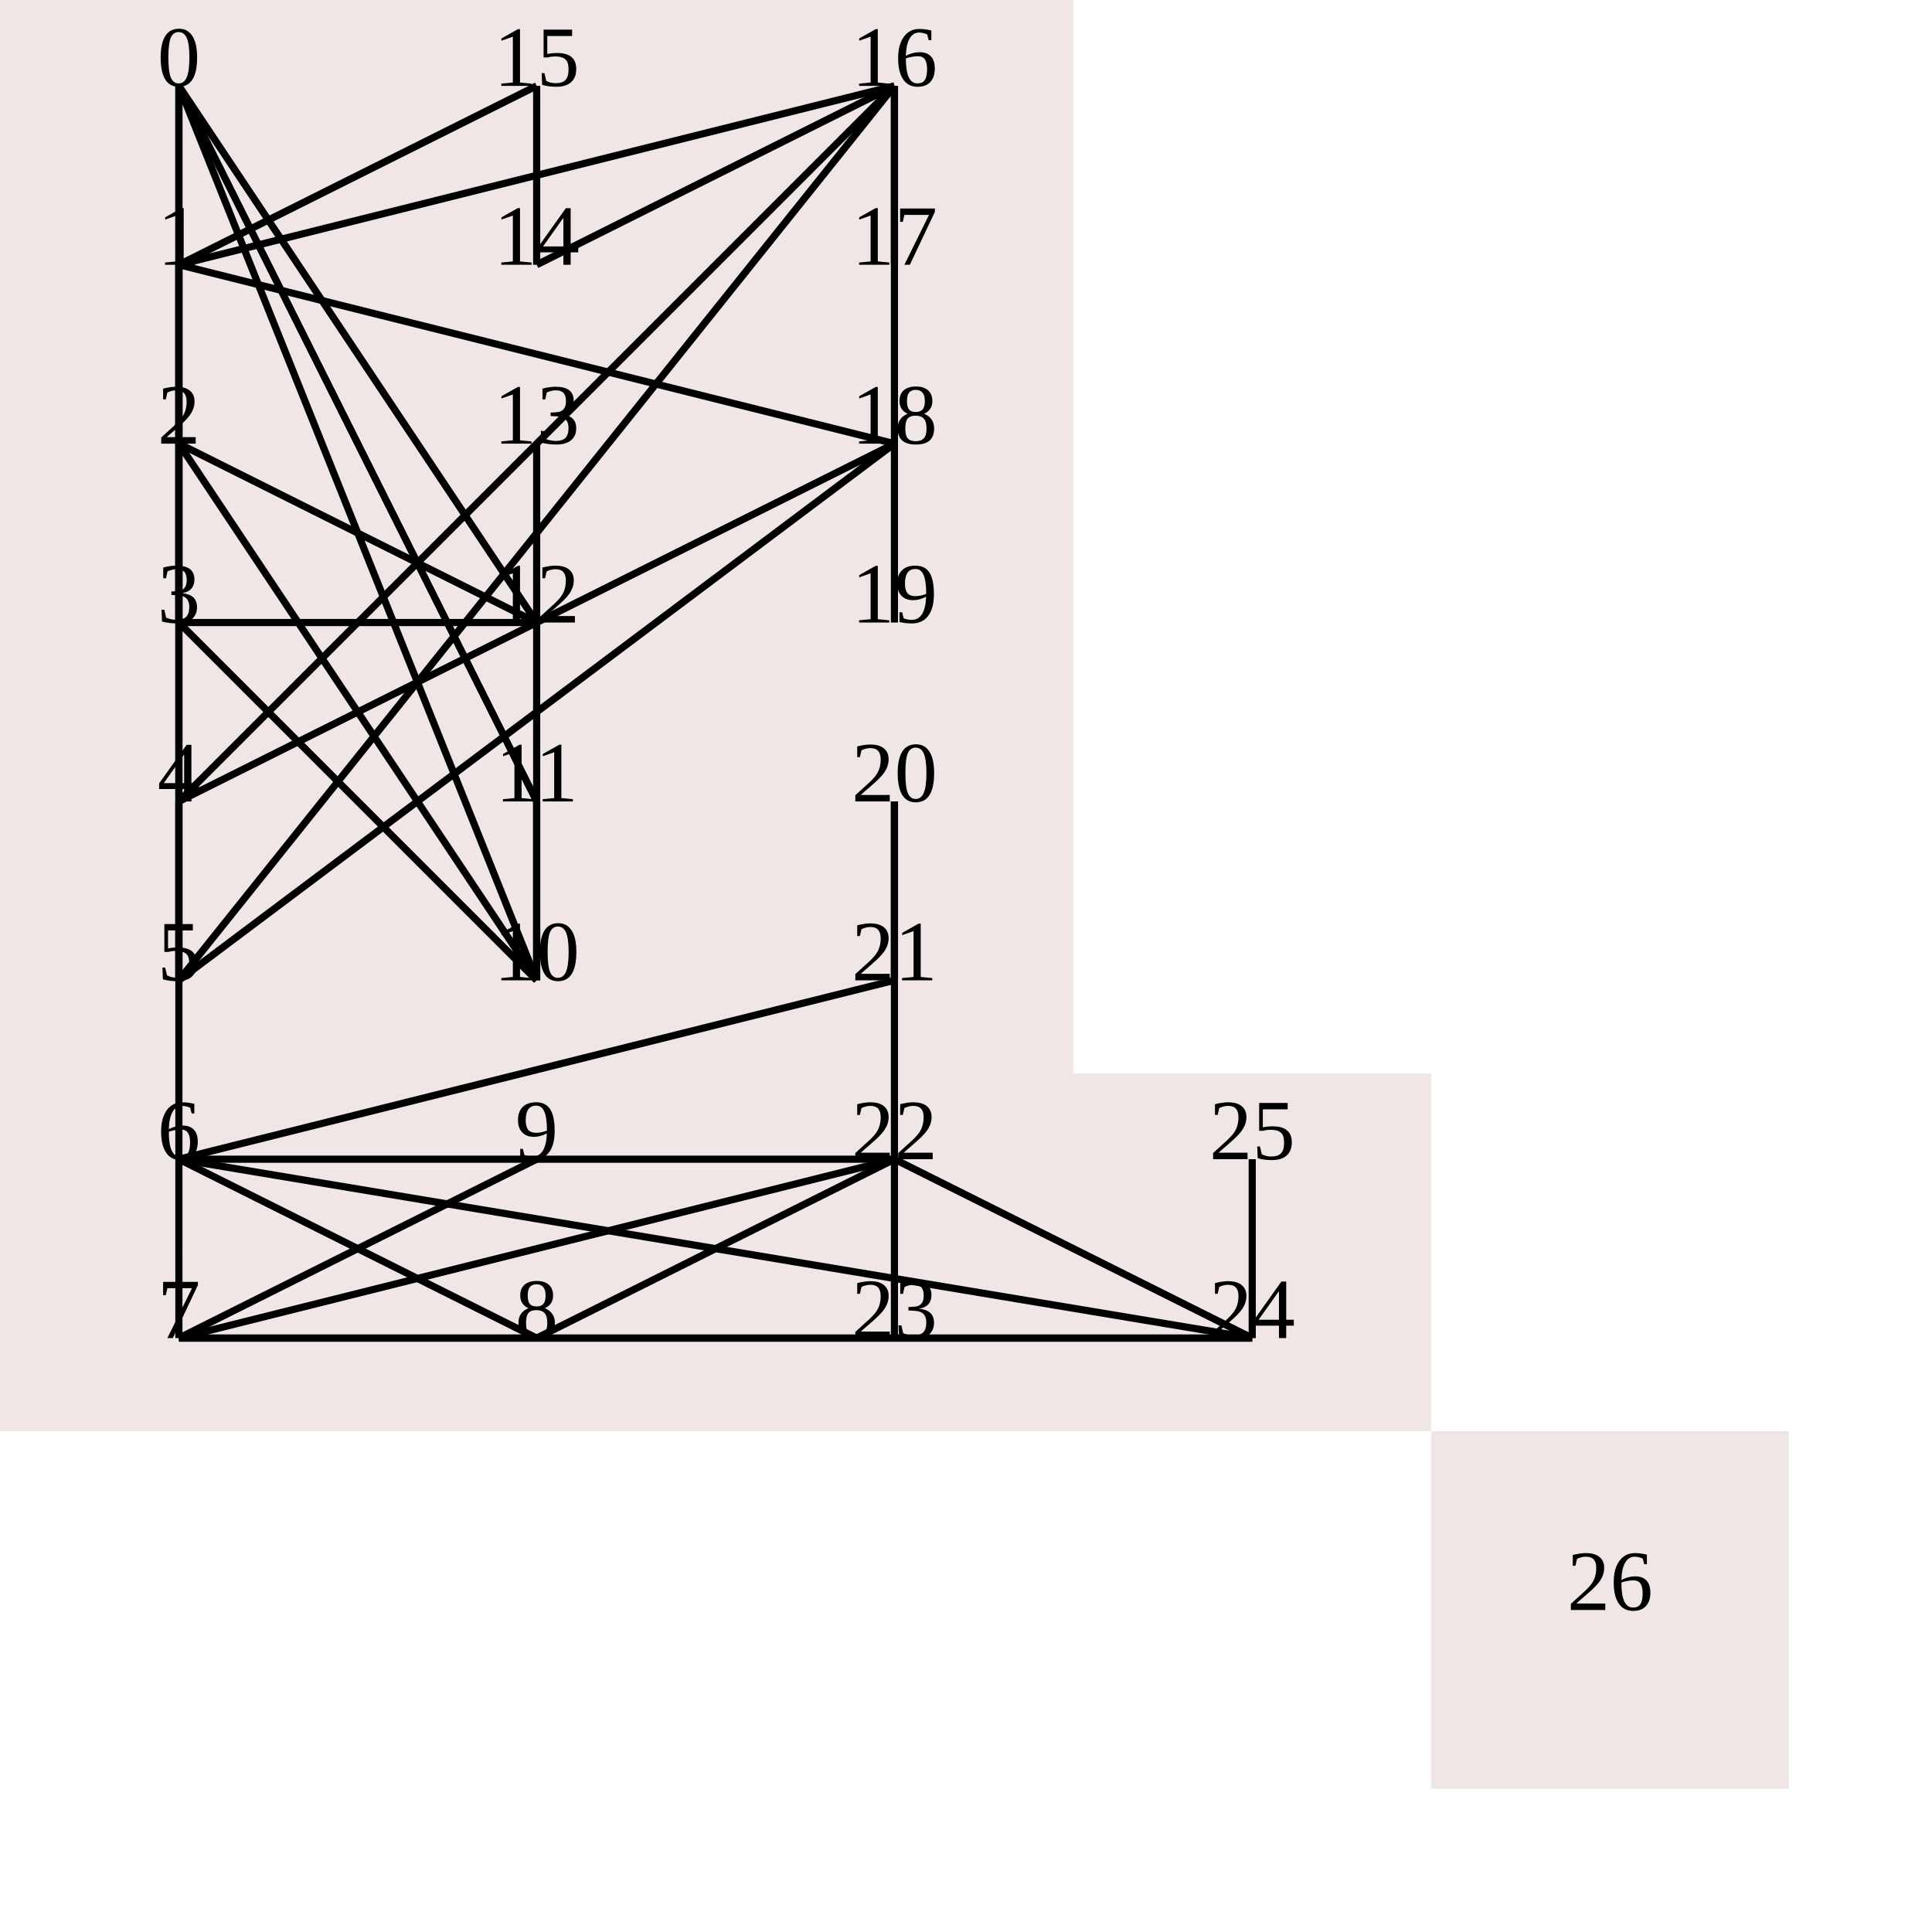
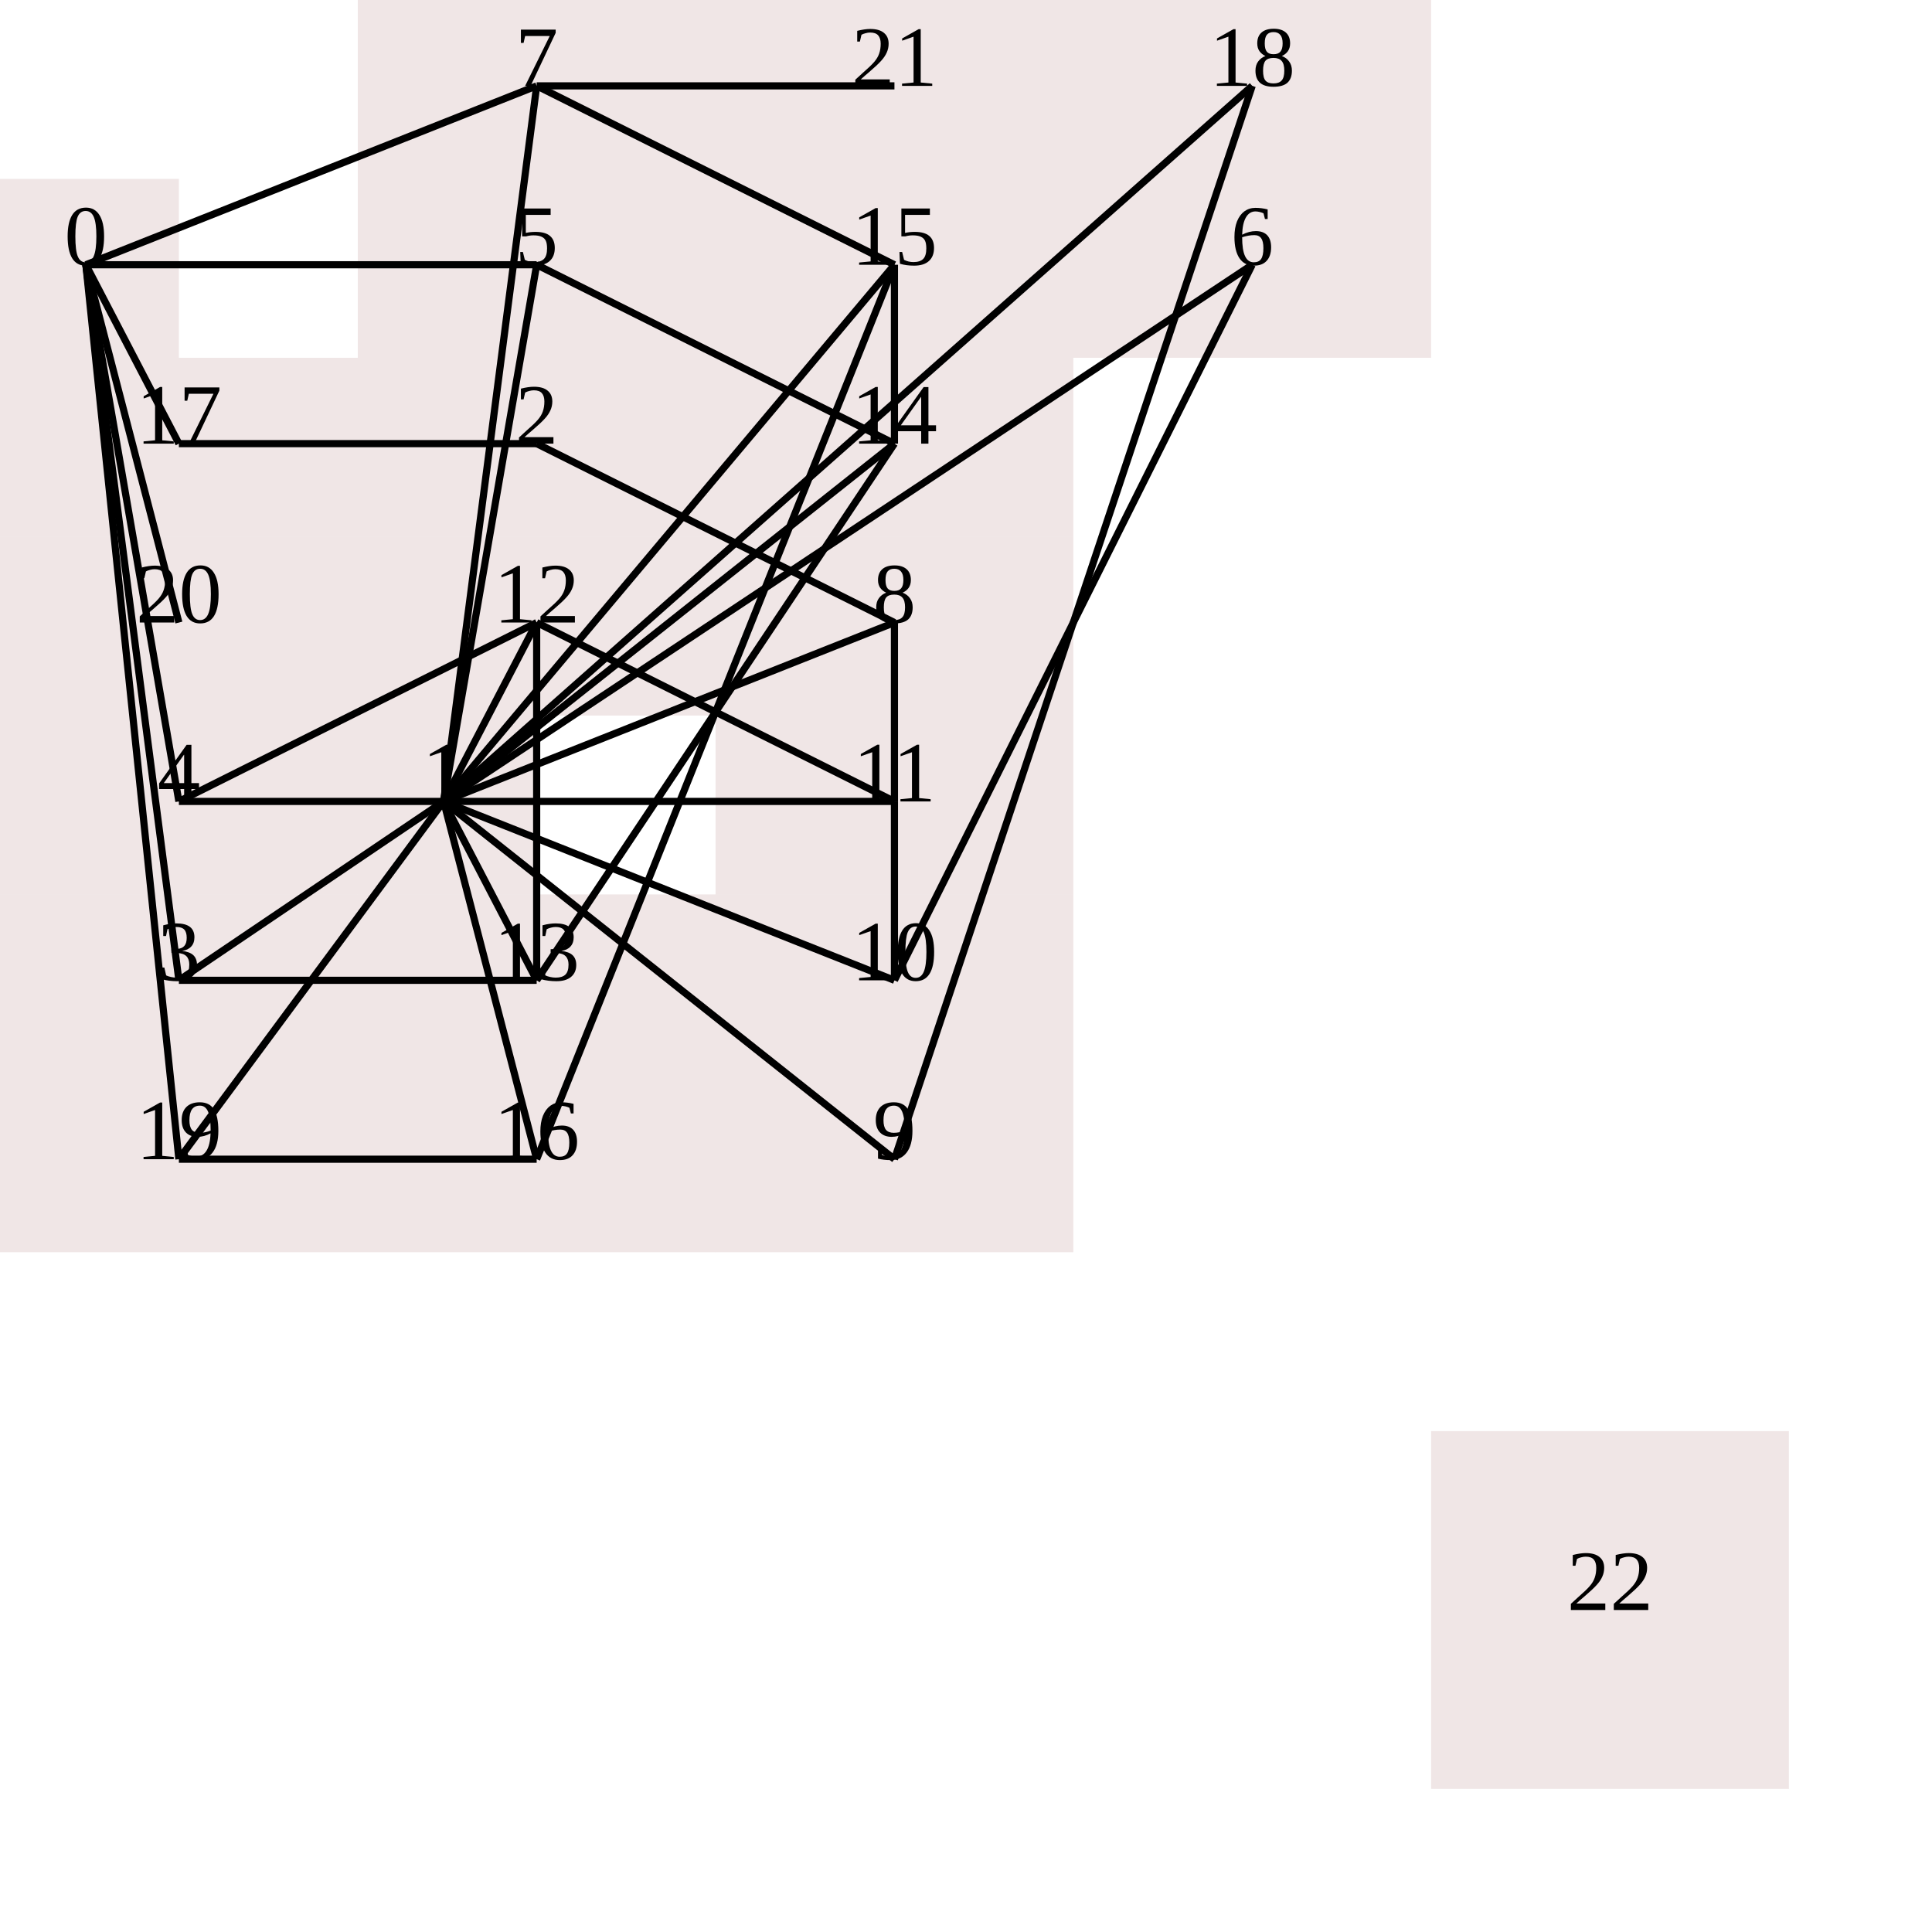
<svg xmlns="http://www.w3.org/2000/svg" width="270" height="270">
  <rect x="0" y="0" width="270" height="270" fill="rgb(255,255,255)" />
  <rect x="0" y="0" width="225" height="225" fill="rgba(255,255,255,1)" />
-   <rect x="0" y="0" width="50" height="25" fill="rgba(100,0,0,0.1)" />
-   <text x="25" y="12" text-anchor="middle" alignment-baseline="middle" fill="black">0</text>
-   <rect x="0" y="25" width="50" height="25" fill="rgba(100,0,0,0.1)" />
-   <text x="25" y="37" text-anchor="middle" alignment-baseline="middle" fill="black">1</text>
-   <rect x="0" y="50" width="50" height="25" fill="rgba(100,0,0,0.1)" />
-   <text x="25" y="62" text-anchor="middle" alignment-baseline="middle" fill="black">2</text>
-   <rect x="0" y="75" width="50" height="25" fill="rgba(100,0,0,0.1)" />
-   <text x="25" y="87" text-anchor="middle" alignment-baseline="middle" fill="black">3</text>
+   <rect x="0" y="25" width="25" height="25" fill="rgba(100,0,0,0.1)" />
+   <text x="12" y="37" text-anchor="middle" alignment-baseline="middle" fill="black">0</text>
+   <rect x="50" y="100" width="25" height="25" fill="rgba(100,0,0,0.1)" />
+   <text x="62" y="112" text-anchor="middle" alignment-baseline="middle" fill="black">1</text>
+   <rect x="50" y="50" width="50" height="25" fill="rgba(100,0,0,0.1)" />
+   <text x="75" y="62" text-anchor="middle" alignment-baseline="middle" fill="black">2</text>
+   <rect x="0" y="125" width="50" height="25" fill="rgba(100,0,0,0.1)" />
+   <text x="25" y="137" text-anchor="middle" alignment-baseline="middle" fill="black">3</text>
  <rect x="0" y="100" width="50" height="25" fill="rgba(100,0,0,0.1)" />
  <text x="25" y="112" text-anchor="middle" alignment-baseline="middle" fill="black">4</text>
-   <rect x="0" y="125" width="50" height="25" fill="rgba(100,0,0,0.1)" />
-   <text x="25" y="137" text-anchor="middle" alignment-baseline="middle" fill="black">5</text>
-   <rect x="0" y="150" width="50" height="25" fill="rgba(100,0,0,0.1)" />
-   <text x="25" y="162" text-anchor="middle" alignment-baseline="middle" fill="black">6</text>
-   <rect x="0" y="175" width="50" height="25" fill="rgba(100,0,0,0.1)" />
-   <text x="25" y="187" text-anchor="middle" alignment-baseline="middle" fill="black">7</text>
-   <rect x="50" y="175" width="50" height="25" fill="rgba(100,0,0,0.1)" />
-   <text x="75" y="187" text-anchor="middle" alignment-baseline="middle" fill="black">8</text>
-   <rect x="50" y="150" width="50" height="25" fill="rgba(100,0,0,0.1)" />
-   <text x="75" y="162" text-anchor="middle" alignment-baseline="middle" fill="black">9</text>
-   <rect x="50" y="125" width="50" height="25" fill="rgba(100,0,0,0.1)" />
-   <text x="75" y="137" text-anchor="middle" alignment-baseline="middle" fill="black">10</text>
-   <rect x="50" y="100" width="50" height="25" fill="rgba(100,0,0,0.1)" />
-   <text x="75" y="112" text-anchor="middle" alignment-baseline="middle" fill="black">11</text>
+   <rect x="50" y="25" width="50" height="25" fill="rgba(100,0,0,0.1)" />
+   <text x="75" y="37" text-anchor="middle" alignment-baseline="middle" fill="black">5</text>
+   <rect x="150" y="25" width="50" height="25" fill="rgba(100,0,0,0.1)" />
+   <text x="175" y="37" text-anchor="middle" alignment-baseline="middle" fill="black">6</text>
+   <rect x="50" y="0" width="50" height="25" fill="rgba(100,0,0,0.1)" />
+   <text x="75" y="12" text-anchor="middle" alignment-baseline="middle" fill="black">7</text>
+   <rect x="100" y="75" width="50" height="25" fill="rgba(100,0,0,0.1)" />
+   <text x="125" y="87" text-anchor="middle" alignment-baseline="middle" fill="black">8</text>
+   <rect x="100" y="150" width="50" height="25" fill="rgba(100,0,0,0.1)" />
+   <text x="125" y="162" text-anchor="middle" alignment-baseline="middle" fill="black">9</text>
+   <rect x="100" y="125" width="50" height="25" fill="rgba(100,0,0,0.1)" />
+   <text x="125" y="137" text-anchor="middle" alignment-baseline="middle" fill="black">10</text>
+   <rect x="100" y="100" width="50" height="25" fill="rgba(100,0,0,0.1)" />
+   <text x="125" y="112" text-anchor="middle" alignment-baseline="middle" fill="black">11</text>
  <rect x="50" y="75" width="50" height="25" fill="rgba(100,0,0,0.1)" />
  <text x="75" y="87" text-anchor="middle" alignment-baseline="middle" fill="black">12</text>
-   <rect x="50" y="50" width="50" height="25" fill="rgba(100,0,0,0.1)" />
-   <text x="75" y="62" text-anchor="middle" alignment-baseline="middle" fill="black">13</text>
-   <rect x="50" y="25" width="50" height="25" fill="rgba(100,0,0,0.1)" />
-   <text x="75" y="37" text-anchor="middle" alignment-baseline="middle" fill="black">14</text>
-   <rect x="50" y="0" width="50" height="25" fill="rgba(100,0,0,0.1)" />
-   <text x="75" y="12" text-anchor="middle" alignment-baseline="middle" fill="black">15</text>
+   <rect x="50" y="125" width="50" height="25" fill="rgba(100,0,0,0.1)" />
+   <text x="75" y="137" text-anchor="middle" alignment-baseline="middle" fill="black">13</text>
+   <rect x="100" y="50" width="50" height="25" fill="rgba(100,0,0,0.1)" />
+   <text x="125" y="62" text-anchor="middle" alignment-baseline="middle" fill="black">14</text>
+   <rect x="100" y="25" width="50" height="25" fill="rgba(100,0,0,0.1)" />
+   <text x="125" y="37" text-anchor="middle" alignment-baseline="middle" fill="black">15</text>
+   <rect x="50" y="150" width="50" height="25" fill="rgba(100,0,0,0.1)" />
+   <text x="75" y="162" text-anchor="middle" alignment-baseline="middle" fill="black">16</text>
+   <rect x="0" y="50" width="50" height="25" fill="rgba(100,0,0,0.1)" />
+   <text x="25" y="62" text-anchor="middle" alignment-baseline="middle" fill="black">17</text>
+   <rect x="150" y="0" width="50" height="25" fill="rgba(100,0,0,0.1)" />
+   <text x="175" y="12" text-anchor="middle" alignment-baseline="middle" fill="black">18</text>
+   <rect x="0" y="150" width="50" height="25" fill="rgba(100,0,0,0.1)" />
+   <text x="25" y="162" text-anchor="middle" alignment-baseline="middle" fill="black">19</text>
+   <rect x="0" y="75" width="50" height="25" fill="rgba(100,0,0,0.1)" />
+   <text x="25" y="87" text-anchor="middle" alignment-baseline="middle" fill="black">20</text>
  <rect x="100" y="0" width="50" height="25" fill="rgba(100,0,0,0.1)" />
-   <text x="125" y="12" text-anchor="middle" alignment-baseline="middle" fill="black">16</text>
-   <rect x="100" y="25" width="50" height="25" fill="rgba(100,0,0,0.1)" />
-   <text x="125" y="37" text-anchor="middle" alignment-baseline="middle" fill="black">17</text>
-   <rect x="100" y="50" width="50" height="25" fill="rgba(100,0,0,0.1)" />
-   <text x="125" y="62" text-anchor="middle" alignment-baseline="middle" fill="black">18</text>
-   <rect x="100" y="75" width="50" height="25" fill="rgba(100,0,0,0.1)" />
-   <text x="125" y="87" text-anchor="middle" alignment-baseline="middle" fill="black">19</text>
-   <rect x="100" y="100" width="50" height="25" fill="rgba(100,0,0,0.1)" />
-   <text x="125" y="112" text-anchor="middle" alignment-baseline="middle" fill="black">20</text>
-   <rect x="100" y="125" width="50" height="25" fill="rgba(100,0,0,0.1)" />
-   <text x="125" y="137" text-anchor="middle" alignment-baseline="middle" fill="black">21</text>
-   <rect x="100" y="150" width="50" height="25" fill="rgba(100,0,0,0.1)" />
-   <text x="125" y="162" text-anchor="middle" alignment-baseline="middle" fill="black">22</text>
-   <rect x="100" y="175" width="50" height="25" fill="rgba(100,0,0,0.1)" />
-   <text x="125" y="187" text-anchor="middle" alignment-baseline="middle" fill="black">23</text>
-   <rect x="150" y="175" width="50" height="25" fill="rgba(100,0,0,0.1)" />
-   <text x="175" y="187" text-anchor="middle" alignment-baseline="middle" fill="black">24</text>
-   <rect x="150" y="150" width="50" height="25" fill="rgba(100,0,0,0.1)" />
-   <text x="175" y="162" text-anchor="middle" alignment-baseline="middle" fill="black">25</text>
+   <text x="125" y="12" text-anchor="middle" alignment-baseline="middle" fill="black">21</text>
  <rect x="200" y="200" width="50" height="50" fill="rgba(100,0,0,0.1)" />
-   <text x="225" y="225" text-anchor="middle" alignment-baseline="middle" fill="black">26</text>
-   <line x1="25" y1="12" x2="25" y2="87" stroke="black" stroke-width="1" />
-   <line x1="25" y1="12" x2="75" y2="137" stroke="black" stroke-width="1" />
-   <line x1="25" y1="12" x2="75" y2="112" stroke="black" stroke-width="1" />
-   <line x1="25" y1="12" x2="75" y2="87" stroke="black" stroke-width="1" />
-   <line x1="25" y1="12" x2="25" y2="62" stroke="black" stroke-width="1" />
-   <line x1="25" y1="37" x2="125" y2="62" stroke="black" stroke-width="1" />
-   <line x1="25" y1="37" x2="25" y2="112" stroke="black" stroke-width="1" />
-   <line x1="25" y1="37" x2="25" y2="137" stroke="black" stroke-width="1" />
-   <line x1="25" y1="37" x2="75" y2="12" stroke="black" stroke-width="1" />
-   <line x1="25" y1="37" x2="125" y2="12" stroke="black" stroke-width="1" />
-   <line x1="25" y1="62" x2="75" y2="137" stroke="black" stroke-width="1" />
-   <line x1="25" y1="62" x2="75" y2="87" stroke="black" stroke-width="1" />
-   <line x1="25" y1="62" x2="25" y2="87" stroke="black" stroke-width="1" />
-   <line x1="25" y1="87" x2="75" y2="137" stroke="black" stroke-width="1" />
-   <line x1="25" y1="87" x2="75" y2="87" stroke="black" stroke-width="1" />
-   <line x1="25" y1="112" x2="125" y2="62" stroke="black" stroke-width="1" />
-   <line x1="25" y1="112" x2="25" y2="137" stroke="black" stroke-width="1" />
-   <line x1="25" y1="112" x2="25" y2="162" stroke="black" stroke-width="1" />
-   <line x1="25" y1="112" x2="125" y2="12" stroke="black" stroke-width="1" />
-   <line x1="25" y1="137" x2="125" y2="62" stroke="black" stroke-width="1" />
-   <line x1="25" y1="137" x2="125" y2="12" stroke="black" stroke-width="1" />
-   <line x1="25" y1="162" x2="125" y2="162" stroke="black" stroke-width="1" />
-   <line x1="25" y1="162" x2="175" y2="187" stroke="black" stroke-width="1" />
-   <line x1="25" y1="162" x2="25" y2="187" stroke="black" stroke-width="1" />
-   <line x1="25" y1="162" x2="75" y2="187" stroke="black" stroke-width="1" />
-   <line x1="25" y1="162" x2="125" y2="137" stroke="black" stroke-width="1" />
-   <line x1="25" y1="187" x2="125" y2="162" stroke="black" stroke-width="1" />
-   <line x1="25" y1="187" x2="175" y2="187" stroke="black" stroke-width="1" />
-   <line x1="25" y1="187" x2="75" y2="187" stroke="black" stroke-width="1" />
-   <line x1="25" y1="187" x2="75" y2="162" stroke="black" stroke-width="1" />
-   <line x1="75" y1="187" x2="125" y2="162" stroke="black" stroke-width="1" />
-   <line x1="75" y1="187" x2="175" y2="187" stroke="black" stroke-width="1" />
-   <line x1="75" y1="137" x2="75" y2="112" stroke="black" stroke-width="1" />
-   <line x1="75" y1="137" x2="75" y2="87" stroke="black" stroke-width="1" />
-   <line x1="75" y1="87" x2="75" y2="62" stroke="black" stroke-width="1" />
-   <line x1="75" y1="37" x2="75" y2="12" stroke="black" stroke-width="1" />
-   <line x1="75" y1="37" x2="125" y2="12" stroke="black" stroke-width="1" />
-   <line x1="125" y1="12" x2="125" y2="62" stroke="black" stroke-width="1" />
-   <line x1="125" y1="12" x2="125" y2="37" stroke="black" stroke-width="1" />
-   <line x1="125" y1="62" x2="125" y2="87" stroke="black" stroke-width="1" />
-   <line x1="125" y1="112" x2="125" y2="162" stroke="black" stroke-width="1" />
-   <line x1="125" y1="112" x2="125" y2="137" stroke="black" stroke-width="1" />
-   <line x1="125" y1="162" x2="125" y2="187" stroke="black" stroke-width="1" />
-   <line x1="125" y1="162" x2="175" y2="187" stroke="black" stroke-width="1" />
-   <line x1="175" y1="187" x2="175" y2="162" stroke="black" stroke-width="1" />
+   <text x="225" y="225" text-anchor="middle" alignment-baseline="middle" fill="black">22</text>
+   <line x1="12" y1="37" x2="25" y2="62" stroke="black" stroke-width="1" />
+   <line x1="12" y1="37" x2="25" y2="87" stroke="black" stroke-width="1" />
+   <line x1="12" y1="37" x2="25" y2="112" stroke="black" stroke-width="1" />
+   <line x1="12" y1="37" x2="25" y2="137" stroke="black" stroke-width="1" />
+   <line x1="12" y1="37" x2="25" y2="162" stroke="black" stroke-width="1" />
+   <line x1="12" y1="37" x2="75" y2="12" stroke="black" stroke-width="1" />
+   <line x1="12" y1="37" x2="75" y2="37" stroke="black" stroke-width="1" />
+   <line x1="62" y1="112" x2="125" y2="137" stroke="black" stroke-width="1" />
+   <line x1="62" y1="112" x2="125" y2="162" stroke="black" stroke-width="1" />
+   <line x1="62" y1="112" x2="75" y2="87" stroke="black" stroke-width="1" />
+   <line x1="62" y1="112" x2="175" y2="12" stroke="black" stroke-width="1" />
+   <line x1="62" y1="112" x2="125" y2="112" stroke="black" stroke-width="1" />
+   <line x1="62" y1="112" x2="175" y2="37" stroke="black" stroke-width="1" />
+   <line x1="62" y1="112" x2="125" y2="62" stroke="black" stroke-width="1" />
+   <line x1="62" y1="112" x2="25" y2="112" stroke="black" stroke-width="1" />
+   <line x1="62" y1="112" x2="75" y2="137" stroke="black" stroke-width="1" />
+   <line x1="62" y1="112" x2="25" y2="137" stroke="black" stroke-width="1" />
+   <line x1="62" y1="112" x2="25" y2="162" stroke="black" stroke-width="1" />
+   <line x1="62" y1="112" x2="75" y2="162" stroke="black" stroke-width="1" />
+   <line x1="62" y1="112" x2="75" y2="12" stroke="black" stroke-width="1" />
+   <line x1="62" y1="112" x2="75" y2="37" stroke="black" stroke-width="1" />
+   <line x1="62" y1="112" x2="125" y2="37" stroke="black" stroke-width="1" />
+   <line x1="62" y1="112" x2="125" y2="87" stroke="black" stroke-width="1" />
+   <line x1="75" y1="62" x2="125" y2="87" stroke="black" stroke-width="1" />
+   <line x1="75" y1="62" x2="25" y2="62" stroke="black" stroke-width="1" />
+   <line x1="25" y1="137" x2="75" y2="137" stroke="black" stroke-width="1" />
+   <line x1="25" y1="112" x2="75" y2="87" stroke="black" stroke-width="1" />
+   <line x1="75" y1="37" x2="125" y2="62" stroke="black" stroke-width="1" />
+   <line x1="175" y1="37" x2="125" y2="137" stroke="black" stroke-width="1" />
+   <line x1="75" y1="12" x2="125" y2="12" stroke="black" stroke-width="1" />
+   <line x1="75" y1="12" x2="125" y2="37" stroke="black" stroke-width="1" />
+   <line x1="125" y1="87" x2="125" y2="112" stroke="black" stroke-width="1" />
+   <line x1="125" y1="162" x2="175" y2="12" stroke="black" stroke-width="1" />
+   <line x1="125" y1="137" x2="125" y2="112" stroke="black" stroke-width="1" />
+   <line x1="125" y1="112" x2="75" y2="87" stroke="black" stroke-width="1" />
+   <line x1="75" y1="87" x2="75" y2="137" stroke="black" stroke-width="1" />
+   <line x1="75" y1="137" x2="125" y2="62" stroke="black" stroke-width="1" />
+   <line x1="125" y1="62" x2="125" y2="37" stroke="black" stroke-width="1" />
+   <line x1="125" y1="37" x2="75" y2="162" stroke="black" stroke-width="1" />
+   <line x1="75" y1="162" x2="25" y2="162" stroke="black" stroke-width="1" />
</svg>
